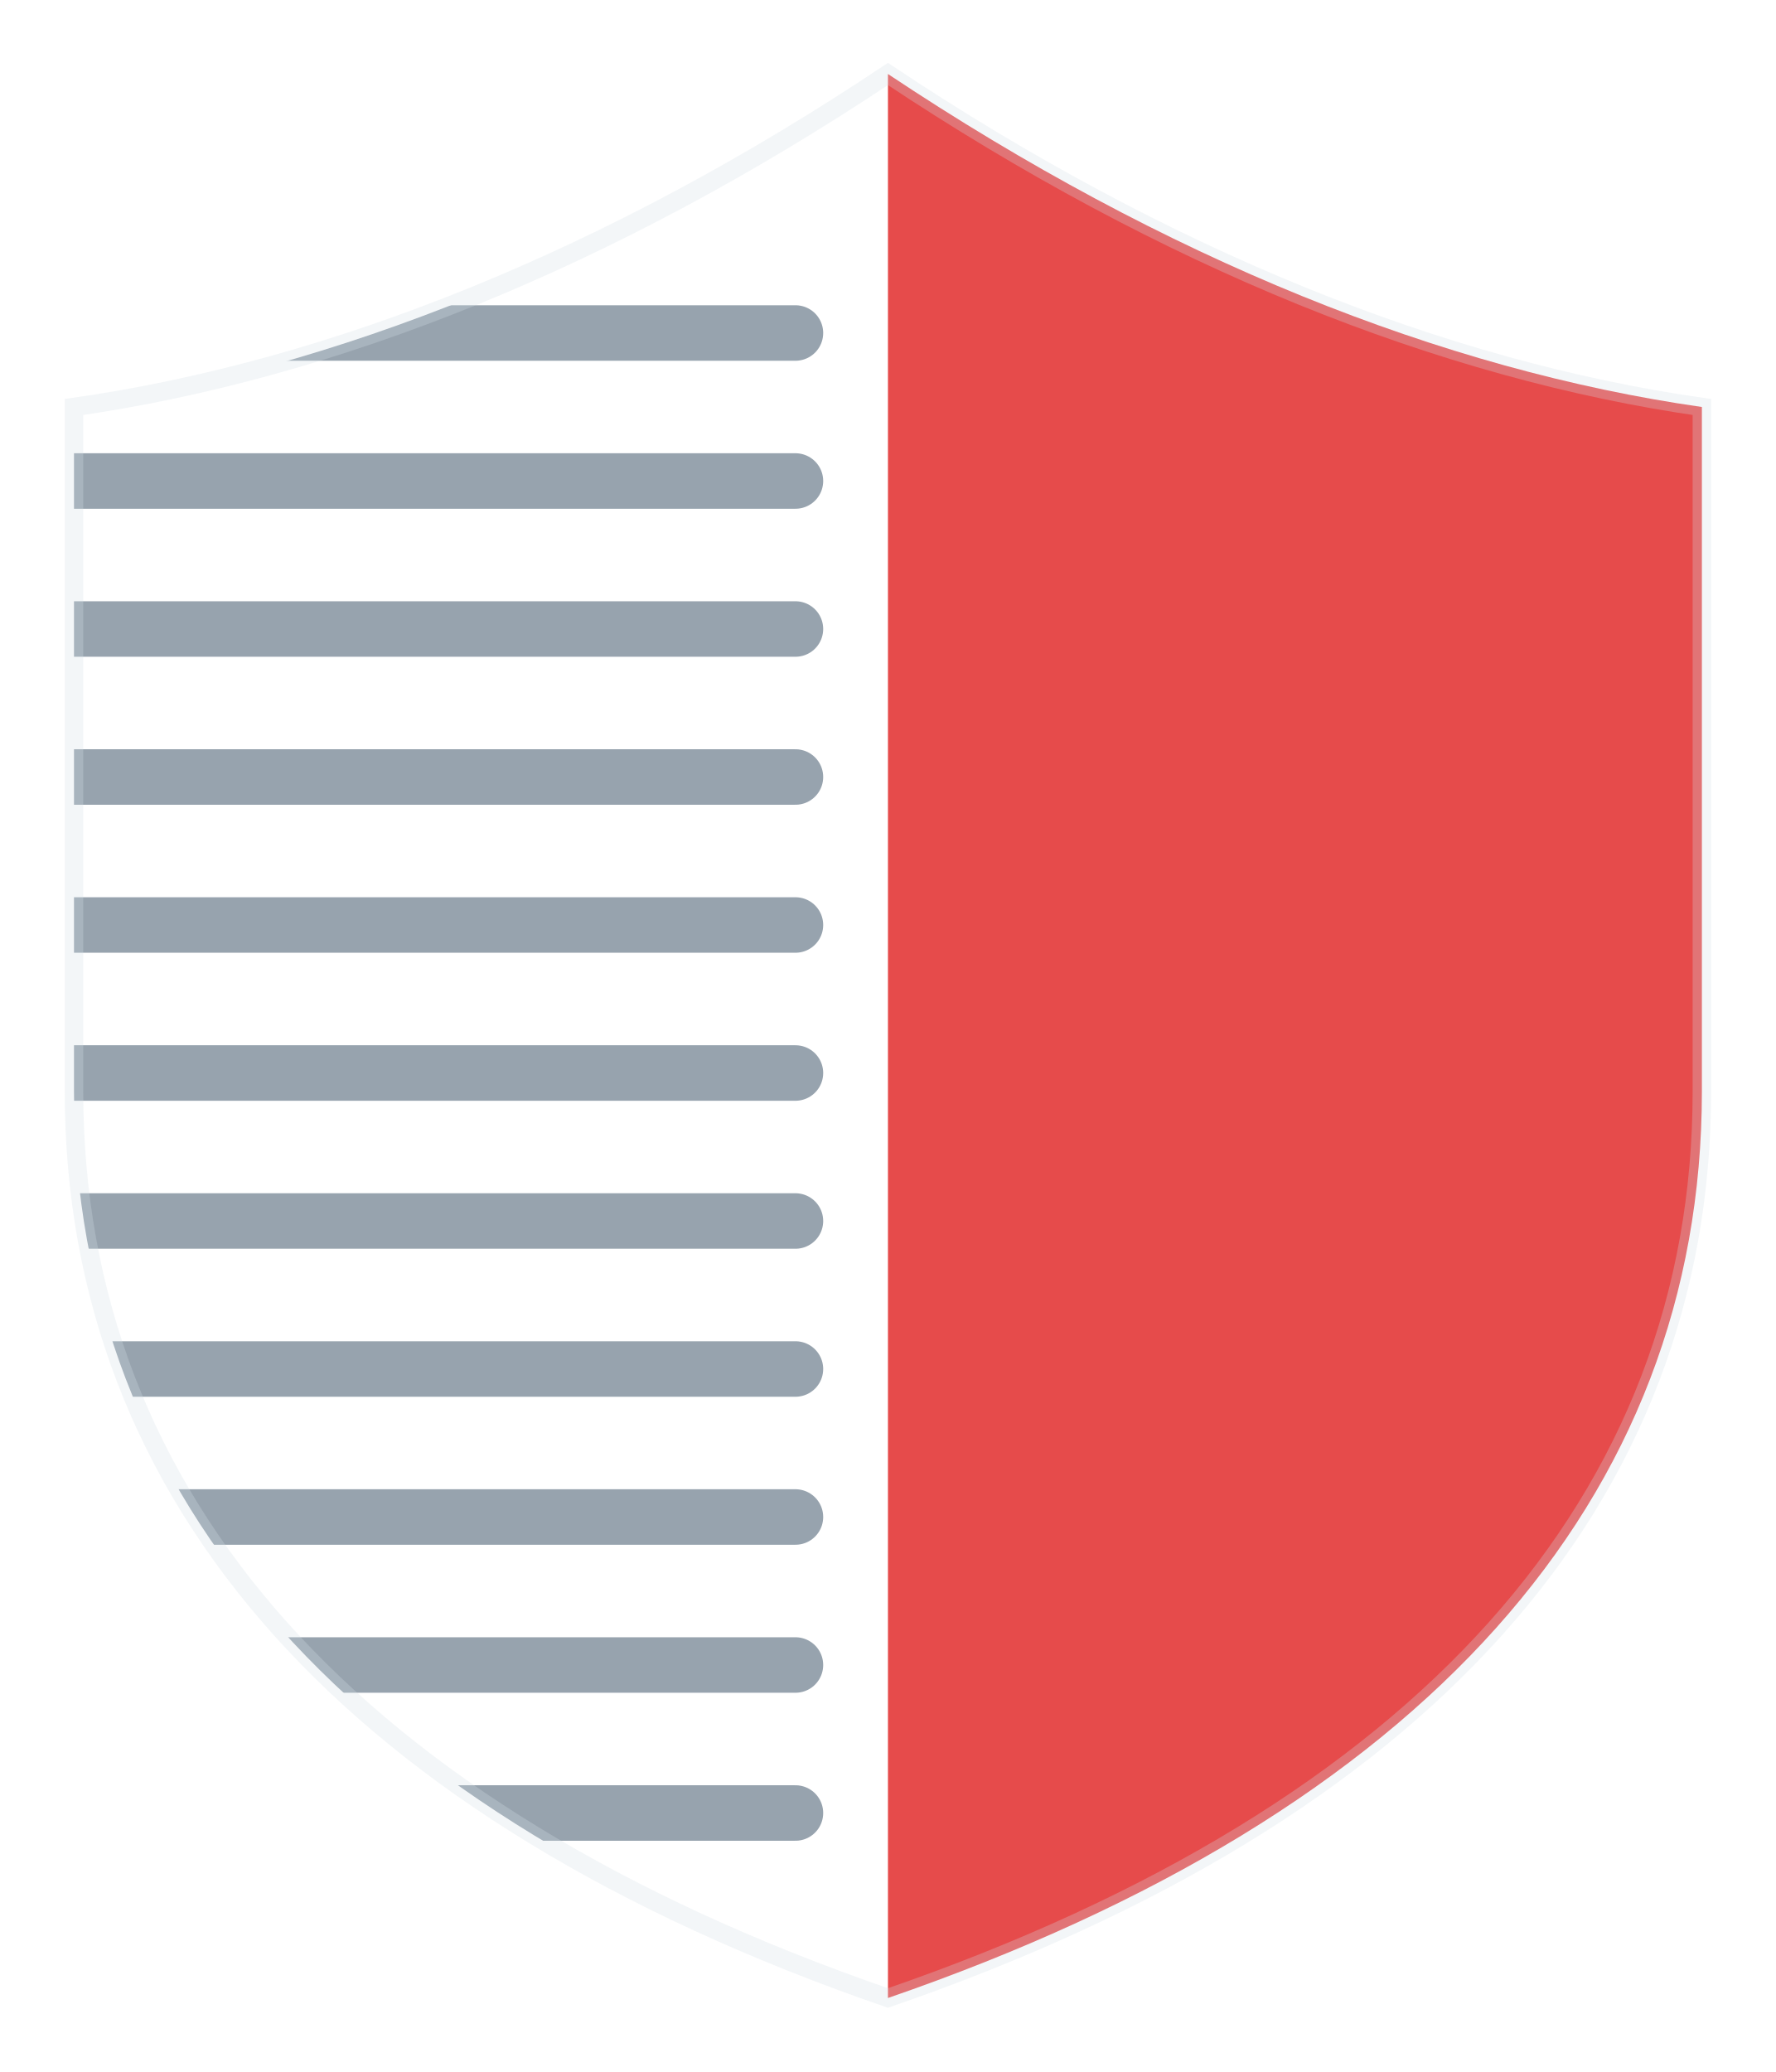
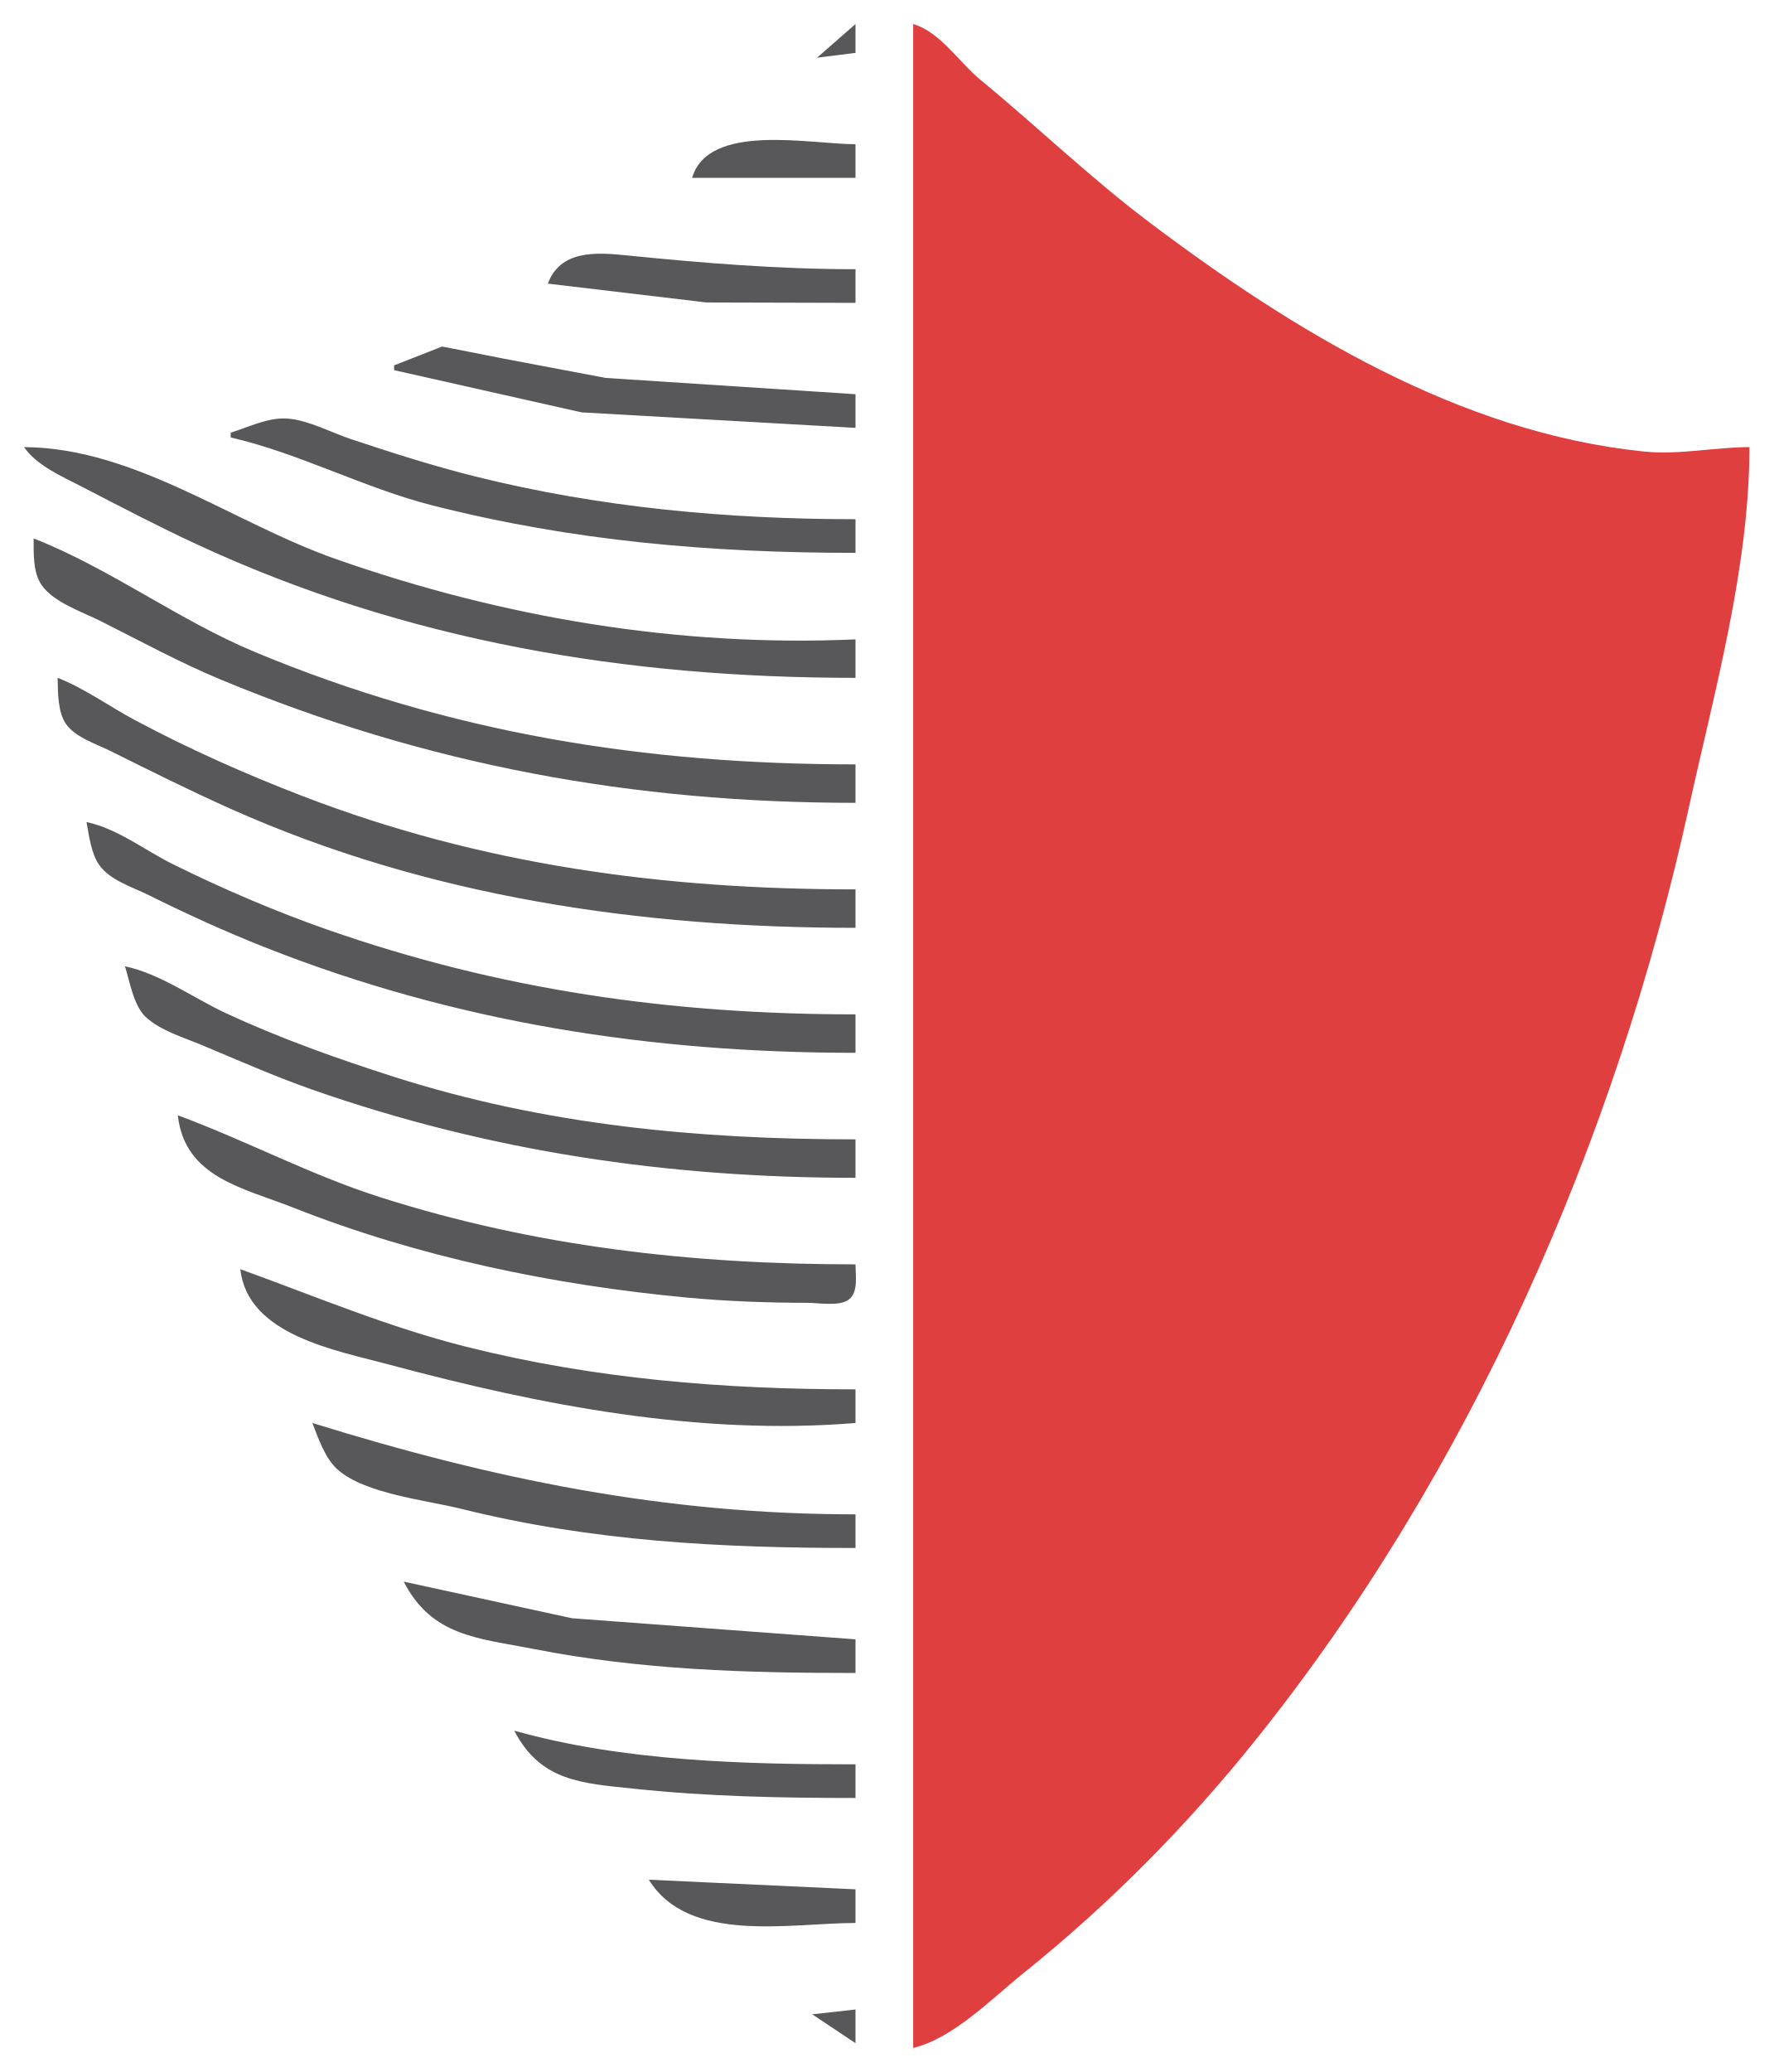
- <svg xmlns="http://www.w3.org/2000/svg" viewBox="0 0 96 112" role="img" aria-labelledby="title">
-   <defs>
-     <clipPath id="shield">
-       <path d="M48 4c15 10 30 16 44 18v37c0 22-15 39-44 49C19 98 4 81 4 59V22C18 20 33 14 48 4Z" />
-     </clipPath>
-     <clipPath id="right">
-       <rect x="48" width="48" height="112" />
-     </clipPath>
-   </defs>
-   <path d="M48 4c15 10 30 16 44 18v37c0 22-15 39-44 49C19 98 4 81 4 59V22C18 20 33 14 48 4Z" fill="#e64b4b" clip-path="url(#right)" />
-   <g clip-path="url(#shield)" stroke="#8c99a5" stroke-width="3" stroke-linecap="round" opacity=".9">
-     <path d="M-8 18h51M-8 26h51M-8 34h51M-8 42h51M-8 50h51M-8 58h51M-8 66h51M-8 74h51M-8 82h51M-8 90h51M-8 98h51" />
-   </g>
-   <path d="M48 4c15 10 30 16 44 18v37c0 22-15 39-44 49C19 98 4 81 4 59V22C18 20 33 14 48 4Z" fill="none" stroke="#d4dde5" stroke-opacity=".28" />
+ <svg xmlns="http://www.w3.org/2000/svg" viewBox="8 13 369 431" role="img" aria-labelledby="logo-title">
+   <path style="fill:#58585a; stroke:none;" d="M178 25L186 24L186 18L178 25z" />
+   <path style="fill:#df3f3f; stroke:none;" d="M198 18L198 439C206.384 436.969 214.375 428.705 221 423.389C238.836 409.077 254.891 392.833 269.194 375C313.802 319.384 344.12 250.478 359.389 181C364.72 156.742 372 130.961 372 106C364.644 106.022 357.434 107.674 350 106.917C311.791 103.022 277.023 81.788 247 59.139C234.755 49.901 223.799 39.309 212 29.611C207.533 25.939 203.658 19.67 198 18z" />
+   <path style="fill:#58585a; stroke:none;" d="M152 50L186 50L186 43C176.527 43 155.418 38.422 152 50M122 72L155 75.917L186 76L186 69C169.748 69 154.101 67.701 138 66.083C132.047 65.485 124.534 65.018 122 72M90 89L90 90L129 98.778L186 102L186 95L134 91.611L113 87.639L100 85.083L90 89M56 103L56 104C70.233 107.258 83.712 114.508 98 118.139C127.229 125.568 155.96 128 186 128L186 121C159.421 121 132.884 118.588 107 112.139C98.2 109.946 89.603 107.201 81 104.333C76.927 102.976 72.275 100.453 68 100.083C63.872 99.727 59.848 101.806 56 103M13 106C15.673 109.869 20.83 112.065 25 114.222C33 118.362 40.823 122.461 49 126.25C92.581 146.447 138.347 154 186 154L186 146C149.299 147.611 112.857 141.54 78 129.333C56.443 121.784 36.152 106.156 13 106M15 125C15.009 128.077 14.821 132.102 16.694 134.75C19.24 138.349 25.192 140.306 29 142.222C37.319 146.409 45.373 150.803 54 154.389C96.833 172.191 139.788 180 186 180L186 172C142.359 172 101.554 165.527 61 148.611C45.143 141.997 30.802 131.188 15 125M20 154C20.039 156.888 20.002 161.108 21.722 163.583C23.683 166.404 28.049 167.753 31 169.222C39.299 173.354 47.533 177.467 56 181.25C97.102 199.616 141.412 206 186 206L186 198C146.231 198 108.384 192.998 71 178.611C59.111 174.036 47.225 168.755 36 162.75C30.698 159.913 25.59 156.189 20 154M26 184C26.535 186.841 26.944 190.499 28.639 192.917C30.886 196.121 35.624 197.541 39 199.222C46.877 203.144 54.806 206.754 63 210C102.692 225.726 143.543 232 186 232L186 224C147.848 224 112.179 219.004 76 206.333C65.143 202.531 54.297 197.869 44 192.778C38.186 189.903 32.394 185.326 26 184M34 214C35.009 217.194 35.79 222.168 38.306 224.528C41.312 227.347 46.258 228.828 50 230.389C57.659 233.584 65.147 236.917 73 239.667C109.828 252.564 147.106 258 186 258L186 250C153.301 250 121.366 247.018 90 237C78.158 233.218 66.277 228.993 55 223.75C48.298 220.634 41.245 215.502 34 214M45 245C46.428 257.934 58.588 260.078 69 264.194C95.063 274.5 123.209 280.318 151 282.917C159.18 283.681 167.789 284 176 284C178.32 284 182.721 284.822 184.667 283.278C186.629 281.72 186 278.204 186 276C152.146 276 119.42 272.355 87 262C72.515 257.374 59.15 250.221 45 245M58 277C59.514 290.712 77.756 293.842 89 296.861C120.566 305.336 153.343 311.671 186 309L186 302C158.563 302 131.724 299.847 105 293.139C88.808 289.074 73.627 282.662 58 277M73 309C74.195 312.125 75.678 316.424 78.25 318.694C83.987 323.758 96.694 325.041 104 326.861C131.248 333.65 158.058 335 186 335L186 328C146.31 328 110.795 320.726 73 309M92 342C97.862 353.399 107.435 353.733 119 356C141.352 360.381 163.281 361 186 361L186 354L127 349.611L92 342M115 373C120.5 383.635 129.265 383.952 140 385.083C155.386 386.705 170.473 387 186 387L186 380C162.597 380 137.705 379.375 115 373M143 404C151.269 417.456 172.468 413 186 413L186 406L143 404M177 432L186 438L186 431L177 432z" />
</svg>
